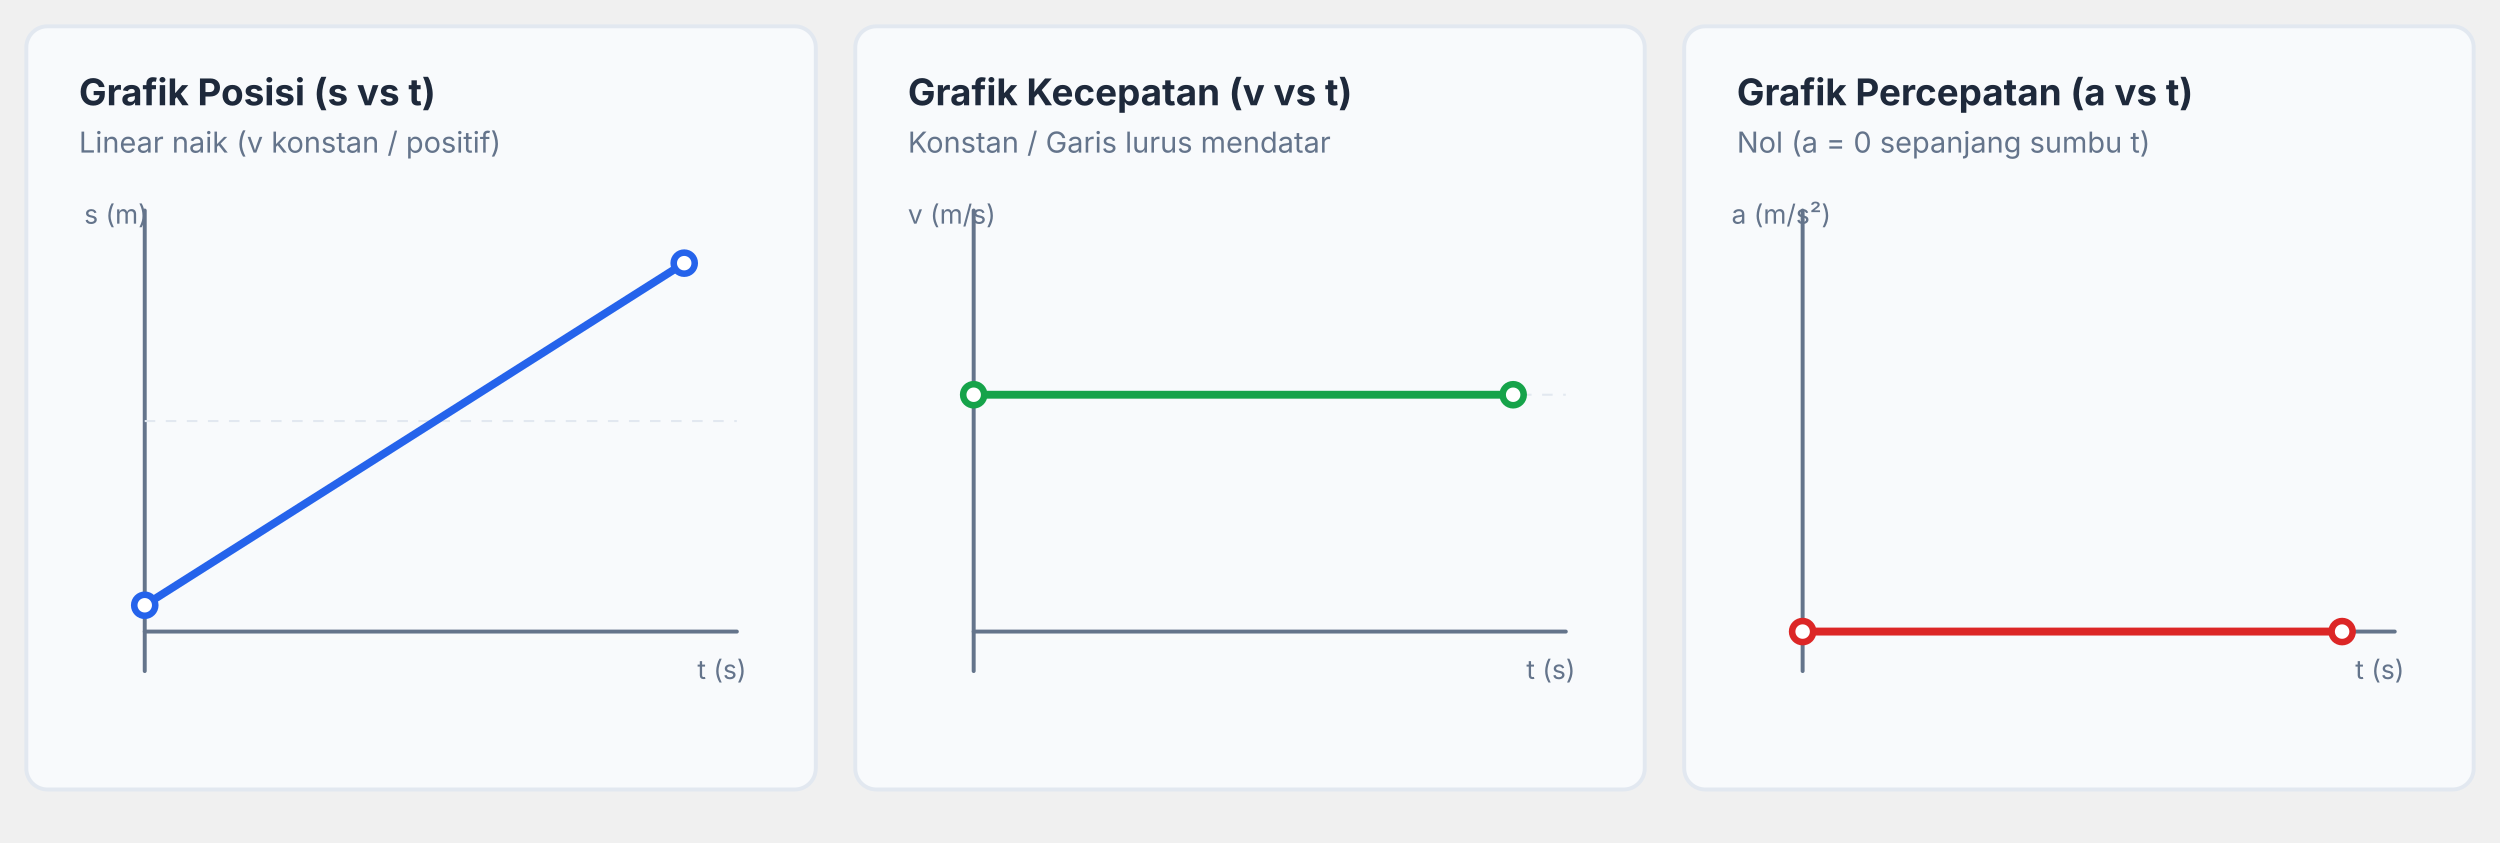
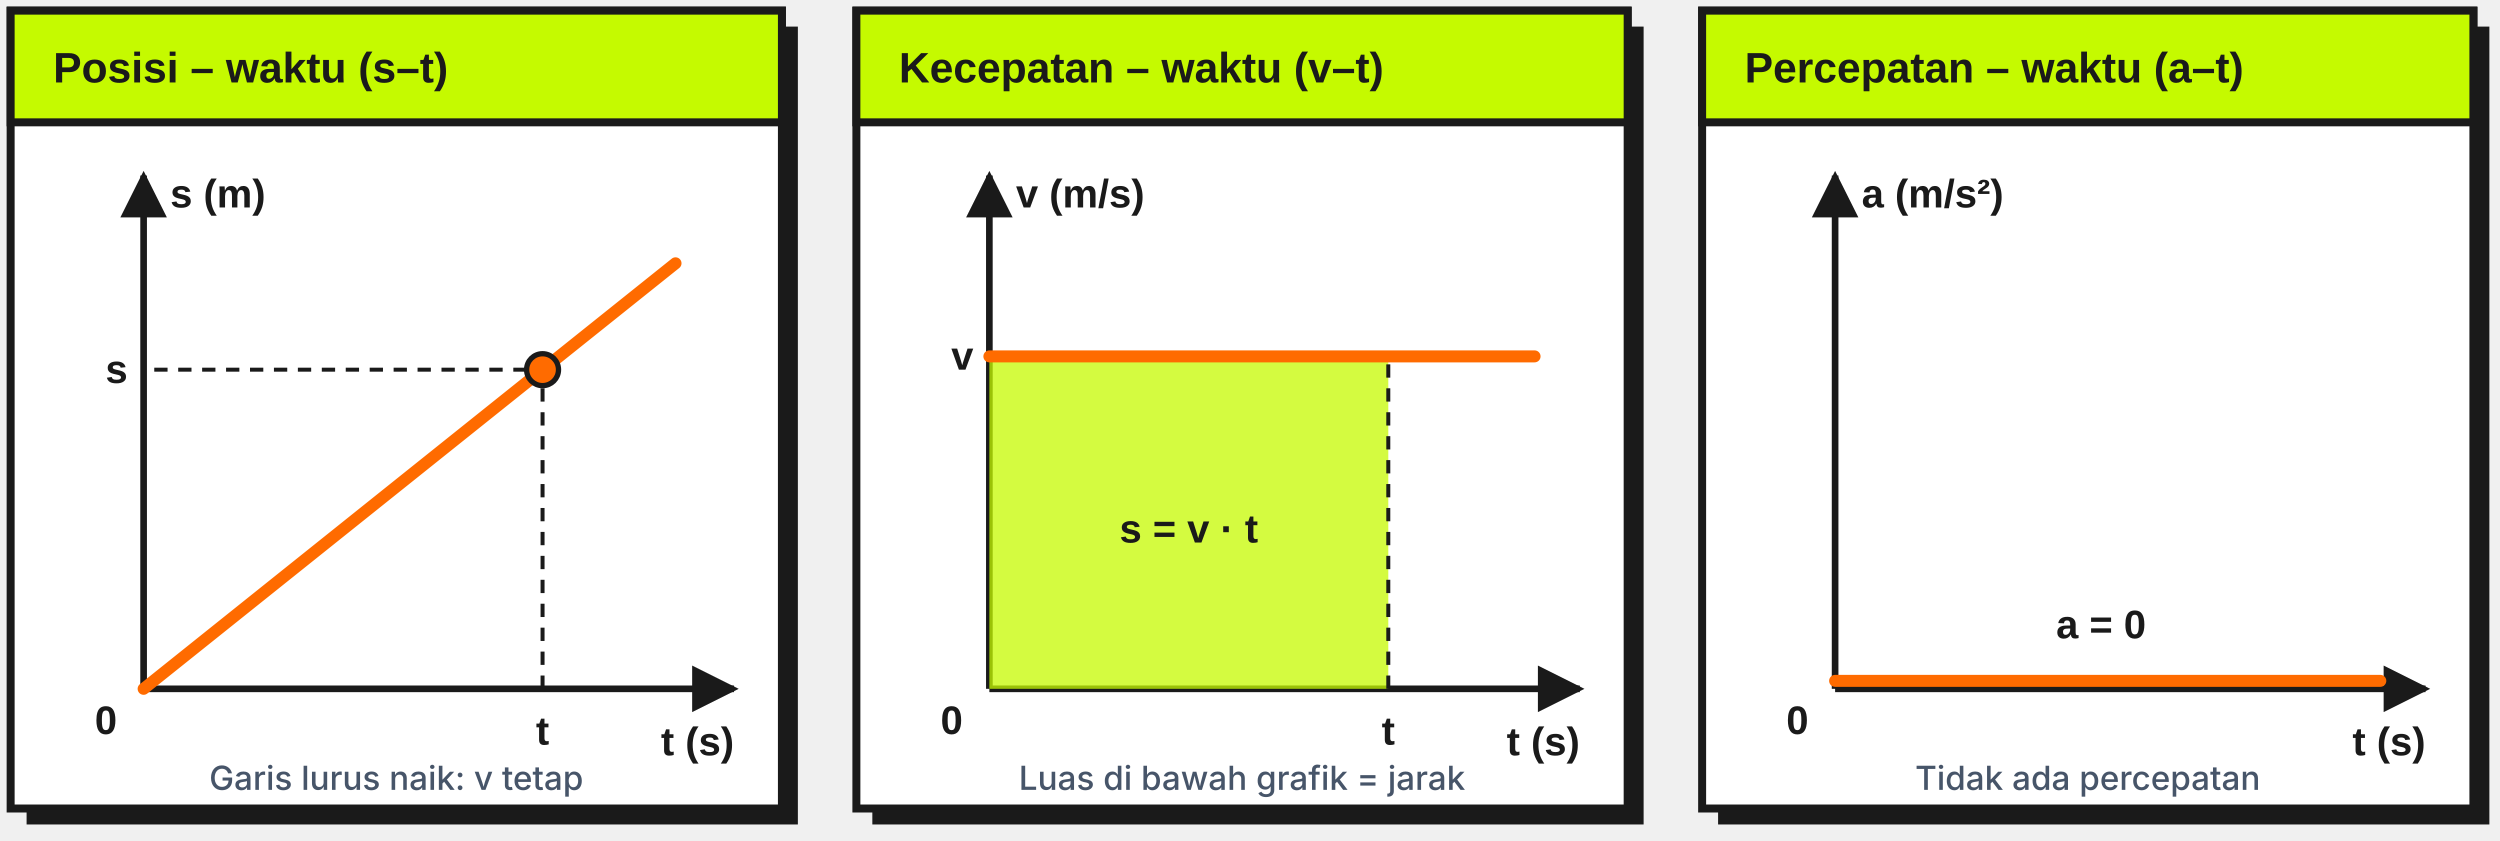
- <svg xmlns="http://www.w3.org/2000/svg" viewBox="0 0 950 320" width="100%" height="100%" style="background: #ffffff; font-family: 'Inter', system-ui, sans-serif; border-radius: 12px; box-shadow: 0 4px 6px -1px rgba(0,0,0,0.05); padding: 16px;">
-   <style>
-         .card-bg { fill: #f8fafc; stroke: #e2e8f0; stroke-width: 1.5; rx: 8px; }
-         .axis { stroke: #64748b; stroke-width: 1.5; stroke-linecap: round; }
-         .grid-line { stroke: #e2e8f0; stroke-width: 0.8; stroke-dasharray: 4 4; }
-         .label-title { font-size: 14px; font-weight: 700; fill: #1e293b; }
-         .label-sub { font-size: 11px; fill: #64748b; }
-         .axis-text { font-size: 10px; fill: #64748b; }
-         
-         /* Warna Garis Grafik */
-         .line-s { stroke: #2563eb; stroke-width: 3; fill: none; stroke-linecap: round; }
-         .line-v { stroke: #16a34a; stroke-width: 3; fill: none; stroke-linecap: round; }
-         .line-a { stroke: #dc2626; stroke-width: 3; fill: none; stroke-linecap: round; }
-         .dot { fill: #ffffff; stroke-width: 2.5; }
+ <svg xmlns="http://www.w3.org/2000/svg" viewBox="0 0 940 316" role="img" aria-label="Grafik gerak lurus kecepatan konstan: s-t garis lurus naik, v-t garis mendatar, a-t bernilai nol">
+   <defs>
+     <style>
+       .bayang { fill: #1A1A1A; }
+       .panel { fill: #FFFFFF; stroke: #1A1A1A; stroke-width: 3; }
+       .kepala { fill: #C5FA00; stroke: #1A1A1A; stroke-width: 3; }
+       .judul { font: 700 16px "Space Grotesk", Arial, sans-serif; fill: #1A1A1A; }
+       .label { font: 700 15px "Space Grotesk", Arial, sans-serif; fill: #1A1A1A; }
+       .kecil { font: 500 12.5px Inter, Arial, sans-serif; fill: #475569; }
+       .sumbu { stroke: #1A1A1A; stroke-width: 2.5; fill: none; }
+       .grafik { stroke: #FF6B00; stroke-width: 4.5; fill: none; stroke-linecap: round; }
+       .bantu { stroke: #1A1A1A; stroke-width: 1.5; stroke-dasharray: 5 4; fill: none; }
+       .luas { fill: #C5FA00; opacity: 0.75; }
+       .titik { fill: #FF6B00; stroke: #1A1A1A; stroke-width: 2; }
    </style>
-   <g transform="translate(10, 10)">
-     <rect class="card-bg" x="0" y="0" width="300" height="290" />
-     <text x="20" y="30" class="label-title">Grafik Posisi (s vs t)</text>
-     <text x="20" y="48" class="label-sub">Linear naik (v konstan / positif)</text>
-     <line x1="45" y1="230" x2="270" y2="230" class="axis" />
-     <line x1="45" y1="70" x2="45" y2="245" class="axis" />
-     <line x1="45" y1="150" x2="270" y2="150" class="grid-line" />
-     <text x="255" y="248" class="axis-text">t (s)</text>
-     <text x="22" y="75" class="axis-text">s (m)</text>
-     <path d="M 45 220 L 250 90" class="line-s" />
-     <circle cx="45" cy="220" r="4" class="dot" style="stroke: #2563eb;" />
-     <circle cx="250" cy="90" r="4" class="dot" style="stroke: #2563eb;" />
+     <marker id="panah" viewBox="0 0 10 10" refX="9" refY="5" markerWidth="7" markerHeight="7" orient="auto-start-reverse">
+       <path d="M0,0 L10,5 L0,10 z" fill="#1A1A1A" />
+     </marker>
+   </defs>
+   <g transform="translate(4,4)">
+     <rect class="bayang" x="6" y="6" width="290" height="300" />
+     <rect class="panel" x="0" y="0" width="290" height="300" />
+     <rect class="kepala" x="0" y="0" width="290" height="42" />
+     <text class="judul" x="16" y="27">Posisi – waktu (s–t)</text>
+     <path class="sumbu" d="M50,255 V62" marker-end="url(#panah)" />
+     <path class="sumbu" d="M50,255 H272" marker-end="url(#panah)" />
+     <text class="label" x="60" y="74">s (m)</text>
+     <text class="label" x="272" y="280" text-anchor="end">t (s)</text>
+     <text class="label" x="40" y="272" text-anchor="end">0</text>
+     <path class="bantu" d="M200,255 V135 H50" />
+     <path class="grafik" d="M50,255 L250,95" />
+     <circle class="titik" cx="200" cy="135" r="6" />
+     <text class="label" x="44" y="140" text-anchor="end">s</text>
+     <text class="label" x="200" y="276" text-anchor="middle">t</text>
+     <text class="kecil" x="145" y="293" text-anchor="middle">Garis lurus naik: v tetap</text>
  </g>
-   <g transform="translate(325, 10)">
-     <rect class="card-bg" x="0" y="0" width="300" height="290" />
-     <text x="20" y="30" class="label-title">Grafik Kecepatan (v vs t)</text>
-     <text x="20" y="48" class="label-sub">Konstan / Garis lurus mendatar</text>
-     <line x1="45" y1="230" x2="270" y2="230" class="axis" />
-     <line x1="45" y1="70" x2="45" y2="245" class="axis" />
-     <line x1="45" y1="140" x2="270" y2="140" class="grid-line" />
-     <text x="255" y="248" class="axis-text">t (s)</text>
-     <text x="20" y="75" class="axis-text">v (m/s)</text>
-     <path d="M 45 140 L 250 140" class="line-v" />
-     <circle cx="45" cy="140" r="4" class="dot" style="stroke: #16a34a;" />
-     <circle cx="250" cy="140" r="4" class="dot" style="stroke: #16a34a;" />
+   <g transform="translate(322,4)">
+     <rect class="bayang" x="6" y="6" width="290" height="300" />
+     <rect class="panel" x="0" y="0" width="290" height="300" />
+     <rect class="kepala" x="0" y="0" width="290" height="42" />
+     <text class="judul" x="16" y="27">Kecepatan – waktu (v–t)</text>
+     <path class="sumbu" d="M50,255 V62" marker-end="url(#panah)" />
+     <path class="sumbu" d="M50,255 H272" marker-end="url(#panah)" />
+     <text class="label" x="60" y="74">v (m/s)</text>
+     <text class="label" x="272" y="280" text-anchor="end">t (s)</text>
+     <text class="label" x="40" y="272" text-anchor="end">0</text>
+     <rect class="luas" x="50" y="130" width="150" height="125" />
+     <path class="bantu" d="M200,255 V130" />
+     <path class="grafik" d="M50,130 H255" />
+     <text class="label" x="125" y="200" text-anchor="middle">s = v · t</text>
+     <text class="label" x="44" y="135" text-anchor="end">v</text>
+     <text class="label" x="200" y="276" text-anchor="middle">t</text>
+     <text class="kecil" x="145" y="293" text-anchor="middle">Luas di bawah grafik = jarak</text>
  </g>
-   <g transform="translate(640, 10)">
-     <rect class="card-bg" x="0" y="0" width="300" height="290" />
-     <text x="20" y="30" class="label-title">Grafik Percepatan (a vs t)</text>
-     <text x="20" y="48" class="label-sub">Nol (a = 0 sepanjang sumbu t)</text>
-     <line x1="45" y1="230" x2="270" y2="230" class="axis" />
-     <line x1="45" y1="70" x2="45" y2="245" class="axis" />
-     <text x="255" y="248" class="axis-text">t (s)</text>
-     <text x="18" y="75" class="axis-text">a (m/s²)</text>
-     <path d="M 45 230 L 250 230" class="line-a" />
-     <circle cx="45" cy="230" r="4" class="dot" style="stroke: #dc2626;" />
-     <circle cx="250" cy="230" r="4" class="dot" style="stroke: #dc2626;" />
+   <g transform="translate(640,4)">
+     <rect class="bayang" x="6" y="6" width="290" height="300" />
+     <rect class="panel" x="0" y="0" width="290" height="300" />
+     <rect class="kepala" x="0" y="0" width="290" height="42" />
+     <text class="judul" x="16" y="27">Percepatan – waktu (a–t)</text>
+     <path class="sumbu" d="M50,255 V62" marker-end="url(#panah)" />
+     <path class="sumbu" d="M50,255 H272" marker-end="url(#panah)" />
+     <text class="label" x="60" y="74">a (m/s²)</text>
+     <text class="label" x="272" y="280" text-anchor="end">t (s)</text>
+     <text class="label" x="40" y="272" text-anchor="end">0</text>
+     <path class="grafik" d="M50,252 H255" />
+     <text class="label" x="150" y="236" text-anchor="middle">a = 0</text>
+     <text class="kecil" x="145" y="293" text-anchor="middle">Tidak ada percepatan</text>
  </g>
</svg>
